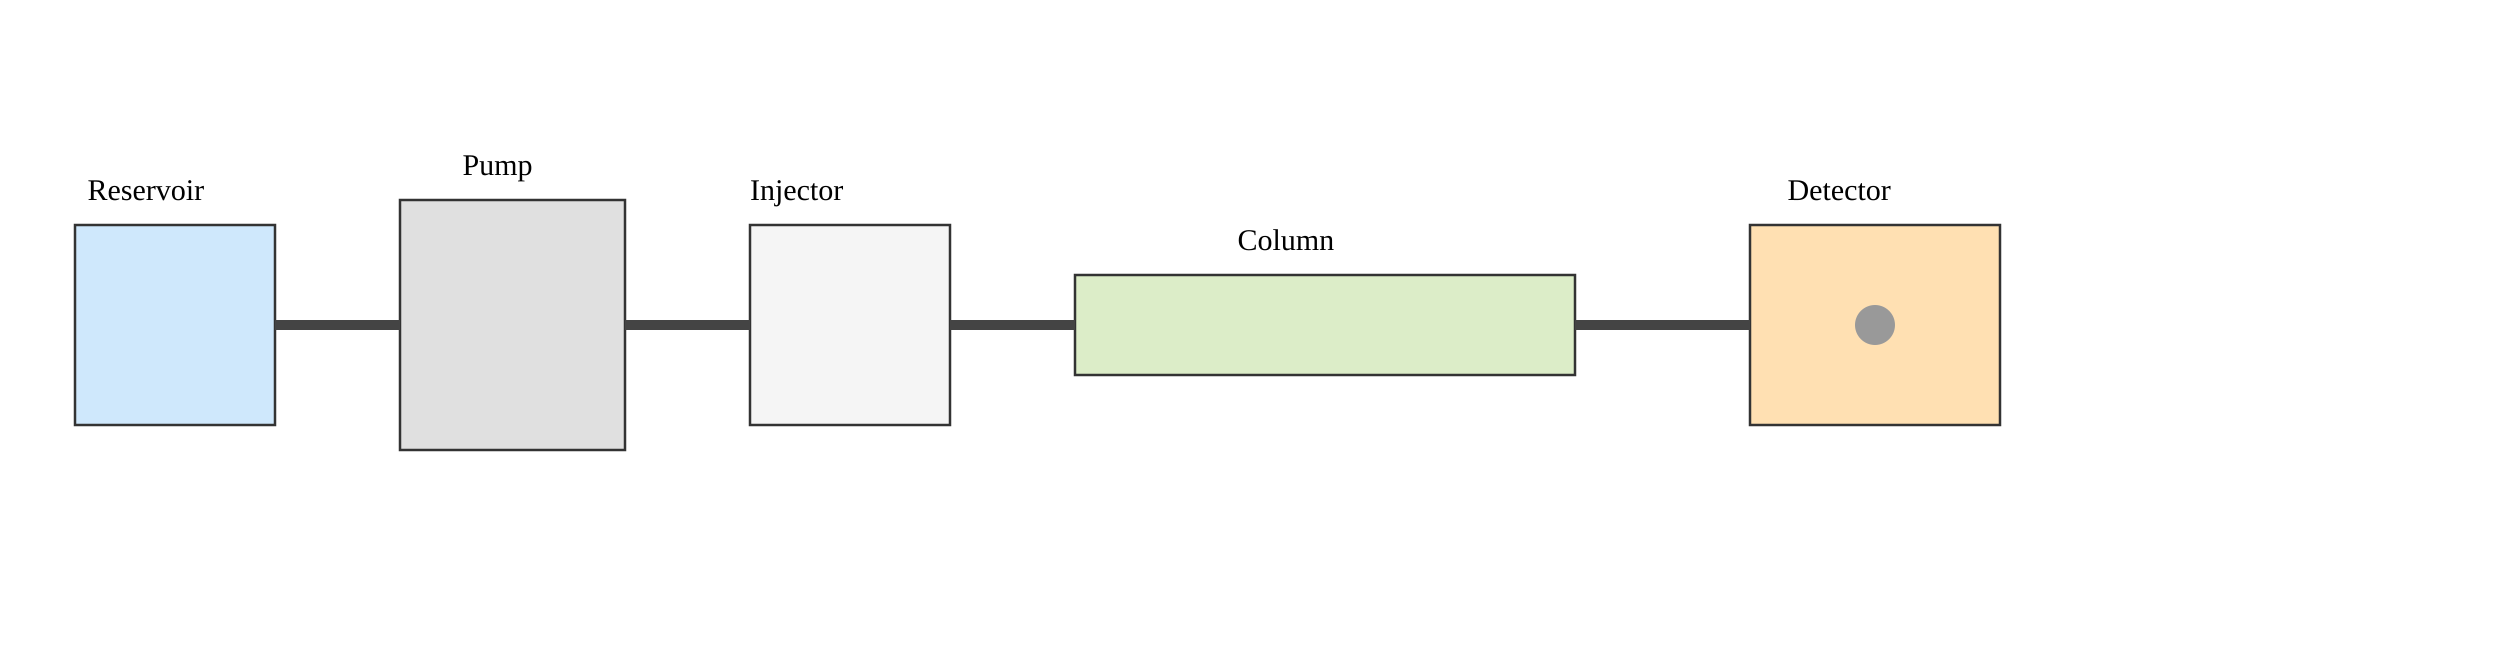
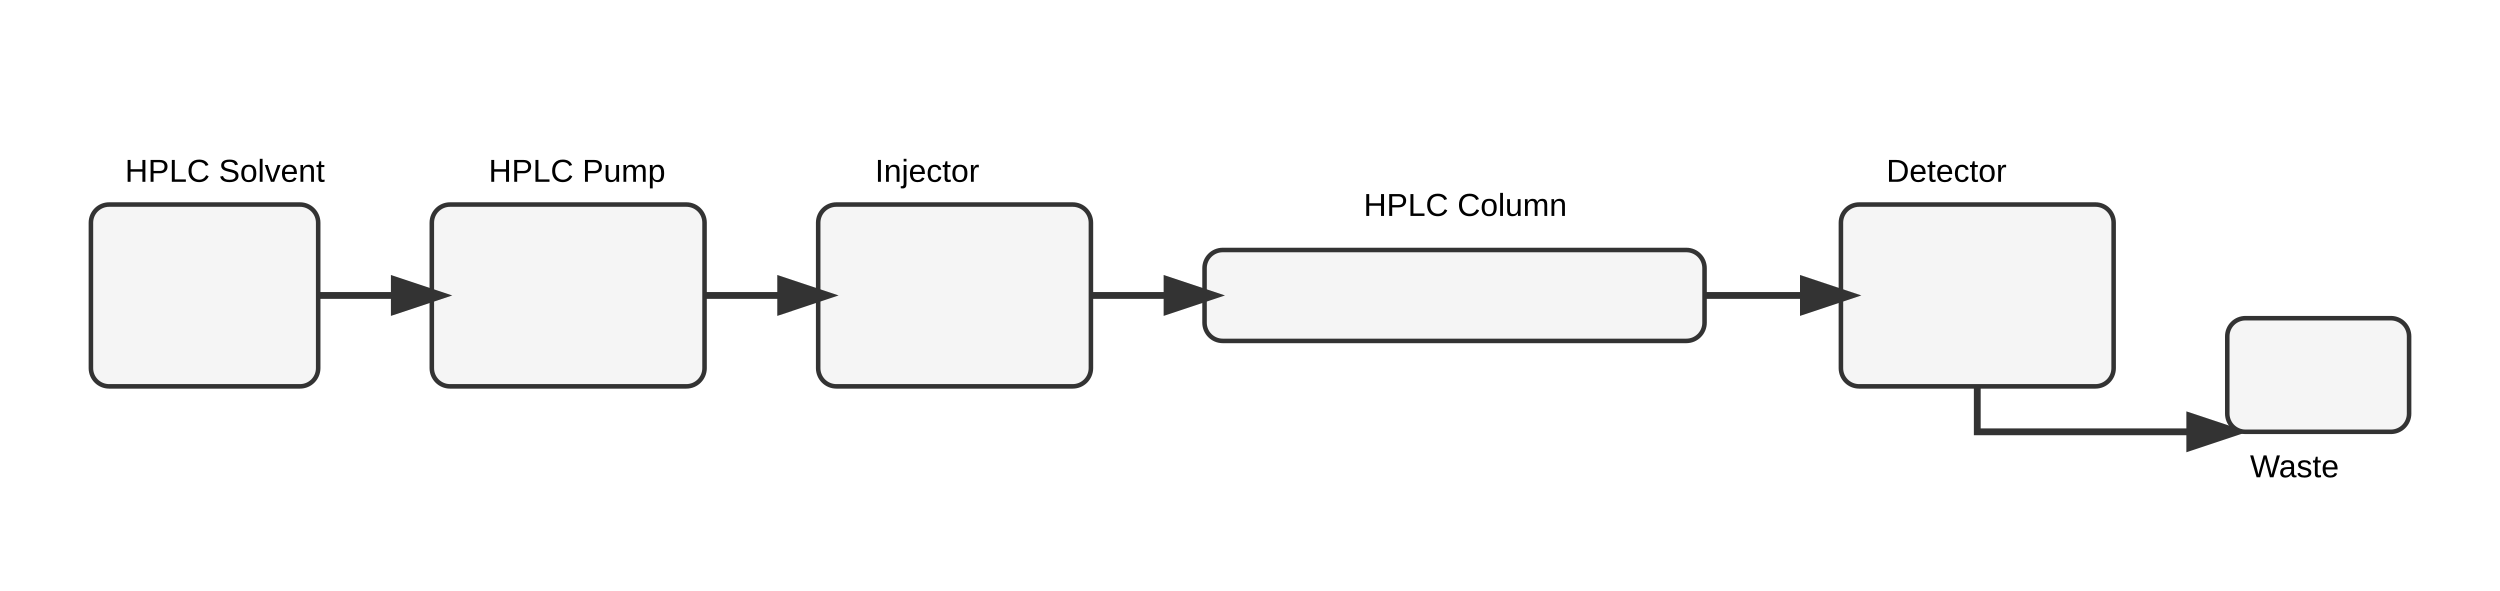
- <svg xmlns="http://www.w3.org/2000/svg" viewBox="0 0 1000 260">
+ <svg xmlns="http://www.w3.org/2000/svg" viewBox="0 0 1100 260">
  <style>
-     .tube {
-       fill: none;
-       stroke: #444;
-       stroke-width: 4;
-     }
- 
-     .flow {
-       stroke-dasharray: 10 8;
-       animation: flowAnim 1s linear infinite;
-       stroke: #1565c0;
-     }
- 
-     @keyframes flowAnim {
-       to { stroke-dashoffset: -18; }
-     }
- 
-     .inactive {
-       opacity: 0.2;
-     }
- 
-     .active {
-       opacity: 1;
-     }
- 
-     .pulse {
-       animation: pumpPulse 0.8s infinite alternate;
-     }
- 
-     @keyframes pumpPulse {
-       from { fill: #e0e0e0; }
-       to { fill: #90caf9; }
-     }
- 
-     .injectFlash {
-       animation: injectFlash 0.6s;
-     }
- 
-     @keyframes injectFlash {
-       0% { fill: #ffccbc; }
-       100% { fill: #f5f5f5; }
-     }
- 
-     .band {
-       fill: #42a5f5;
-       opacity: 0;
-     }
- 
-     .bandActive {
-       animation: bandMove 4s linear forwards;
-     }
- 
-     @keyframes bandMove {
-       0% { opacity: 0; transform: translateX(0); }
-       20% { opacity: 1; }
-       100% { transform: translateX(140px); opacity: 0; }
-     }
+     .block { fill: #f5f5f5; stroke: #333; stroke-width: 2; rx: 8; }
+     .tube { stroke: #333; stroke-width: 3; fill: none; marker-end: url(#arrow); }
+     text { font-family: Arial, sans-serif; font-size: 14px; }
  </style>
-   <rect x="30" y="90" width="80" height="80" fill="#cfe8fc" stroke="#333" />
-   <text x="35" y="80" font-size="12">Reservoir</text>
-   <rect id="pumpBox" x="160" y="80" width="90" height="100" fill="#e0e0e0" stroke="#333" />
-   <text x="185" y="70" font-size="12">Pump</text>
-   <rect id="injectorBox" x="300" y="90" width="80" height="80" fill="#f5f5f5" stroke="#333" />
-   <text x="300" y="80" font-size="12">Injector</text>
-   <rect x="430" y="110" width="200" height="40" fill="#dcedc8" stroke="#333" />
-   <text x="495" y="100" font-size="12">Column</text>
-   <rect id="sampleBand" class="band" x="430" y="115" width="20" height="30" />
-   <rect id="detectorBox" x="700" y="90" width="100" height="80" fill="#ffe0b2" stroke="#333" />
-   <circle id="detectorLight" cx="750" cy="130" r="8" fill="#999" />
-   <text x="715" y="80" font-size="12">Detector</text>
-   <path id="tube1" class="tube" d="M110 130 H160" />
-   <path id="tube2" class="tube" d="M250 130 H300" />
-   <path id="tube3" class="tube" d="M380 130 H430" />
-   <path id="tube4" class="tube" d="M630 130 H700" />
+   <defs>
+     <marker id="arrow" markerWidth="10" markerHeight="10" refX="6" refY="3" orient="auto" markerUnits="strokeWidth">
+       <path d="M0,0 L0,6 L9,3 z" fill="#333" />
+     </marker>
+   </defs>
+   <rect x="40" y="90" width="100" height="80" class="block" />
+   <text x="55" y="80">HPLC Solvent</text>
+   <rect id="pumpBox" x="190" y="90" width="120" height="80" class="block" />
+   <text x="215" y="80">HPLC Pump</text>
+   <rect id="injectorBox" x="360" y="90" width="120" height="80" class="block" />
+   <text x="385" y="80">Injector</text>
+   <rect x="530" y="110" width="220" height="40" class="block" />
+   <text x="600" y="95">HPLC Column</text>
+   <rect id="detectorBox" x="810" y="90" width="120" height="80" class="block" />
+   <text x="830" y="80">Detector</text>
+   <rect x="980" y="140" width="80" height="50" class="block" />
+   <text x="990" y="210">Waste</text>
+   <path class="tube" d="M140 130 H190" />
+   <path class="tube" d="M310 130 H360" />
+   <path class="tube" d="M480 130 H530" />
+   <path class="tube" d="M750 130 H810" />
+   <path class="tube" d="M870 170 V190 H980" />
</svg>
